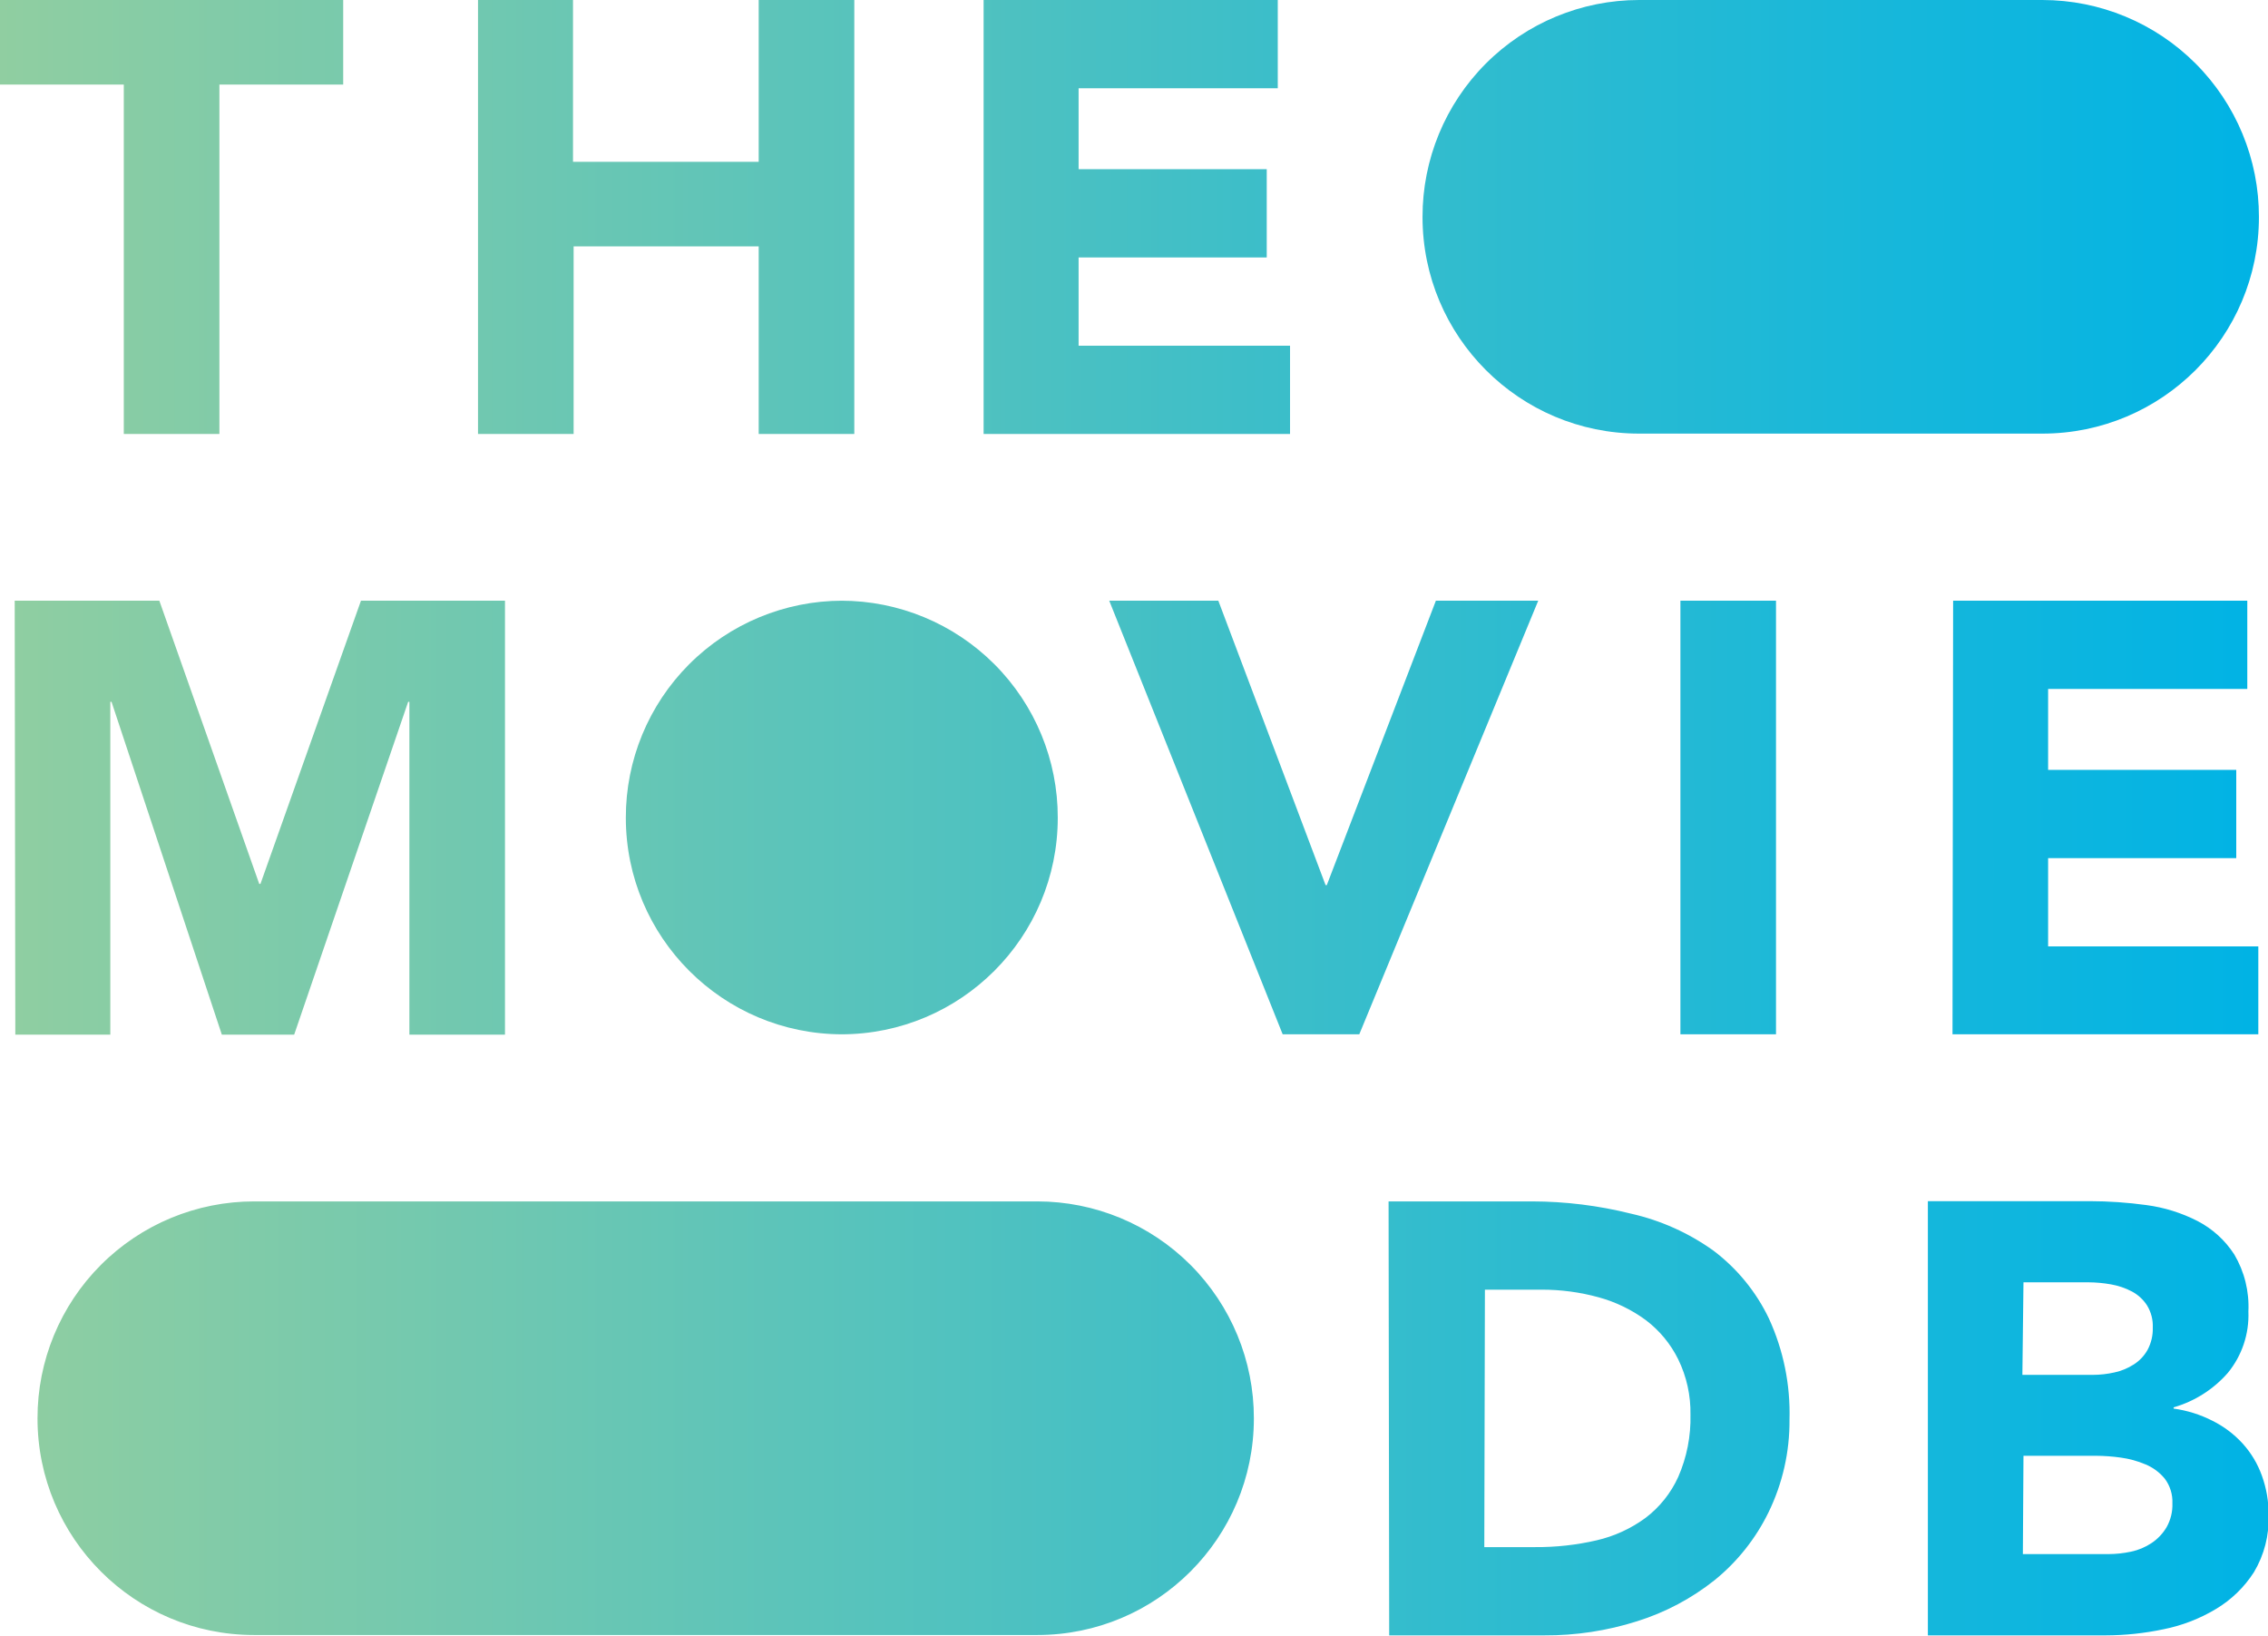
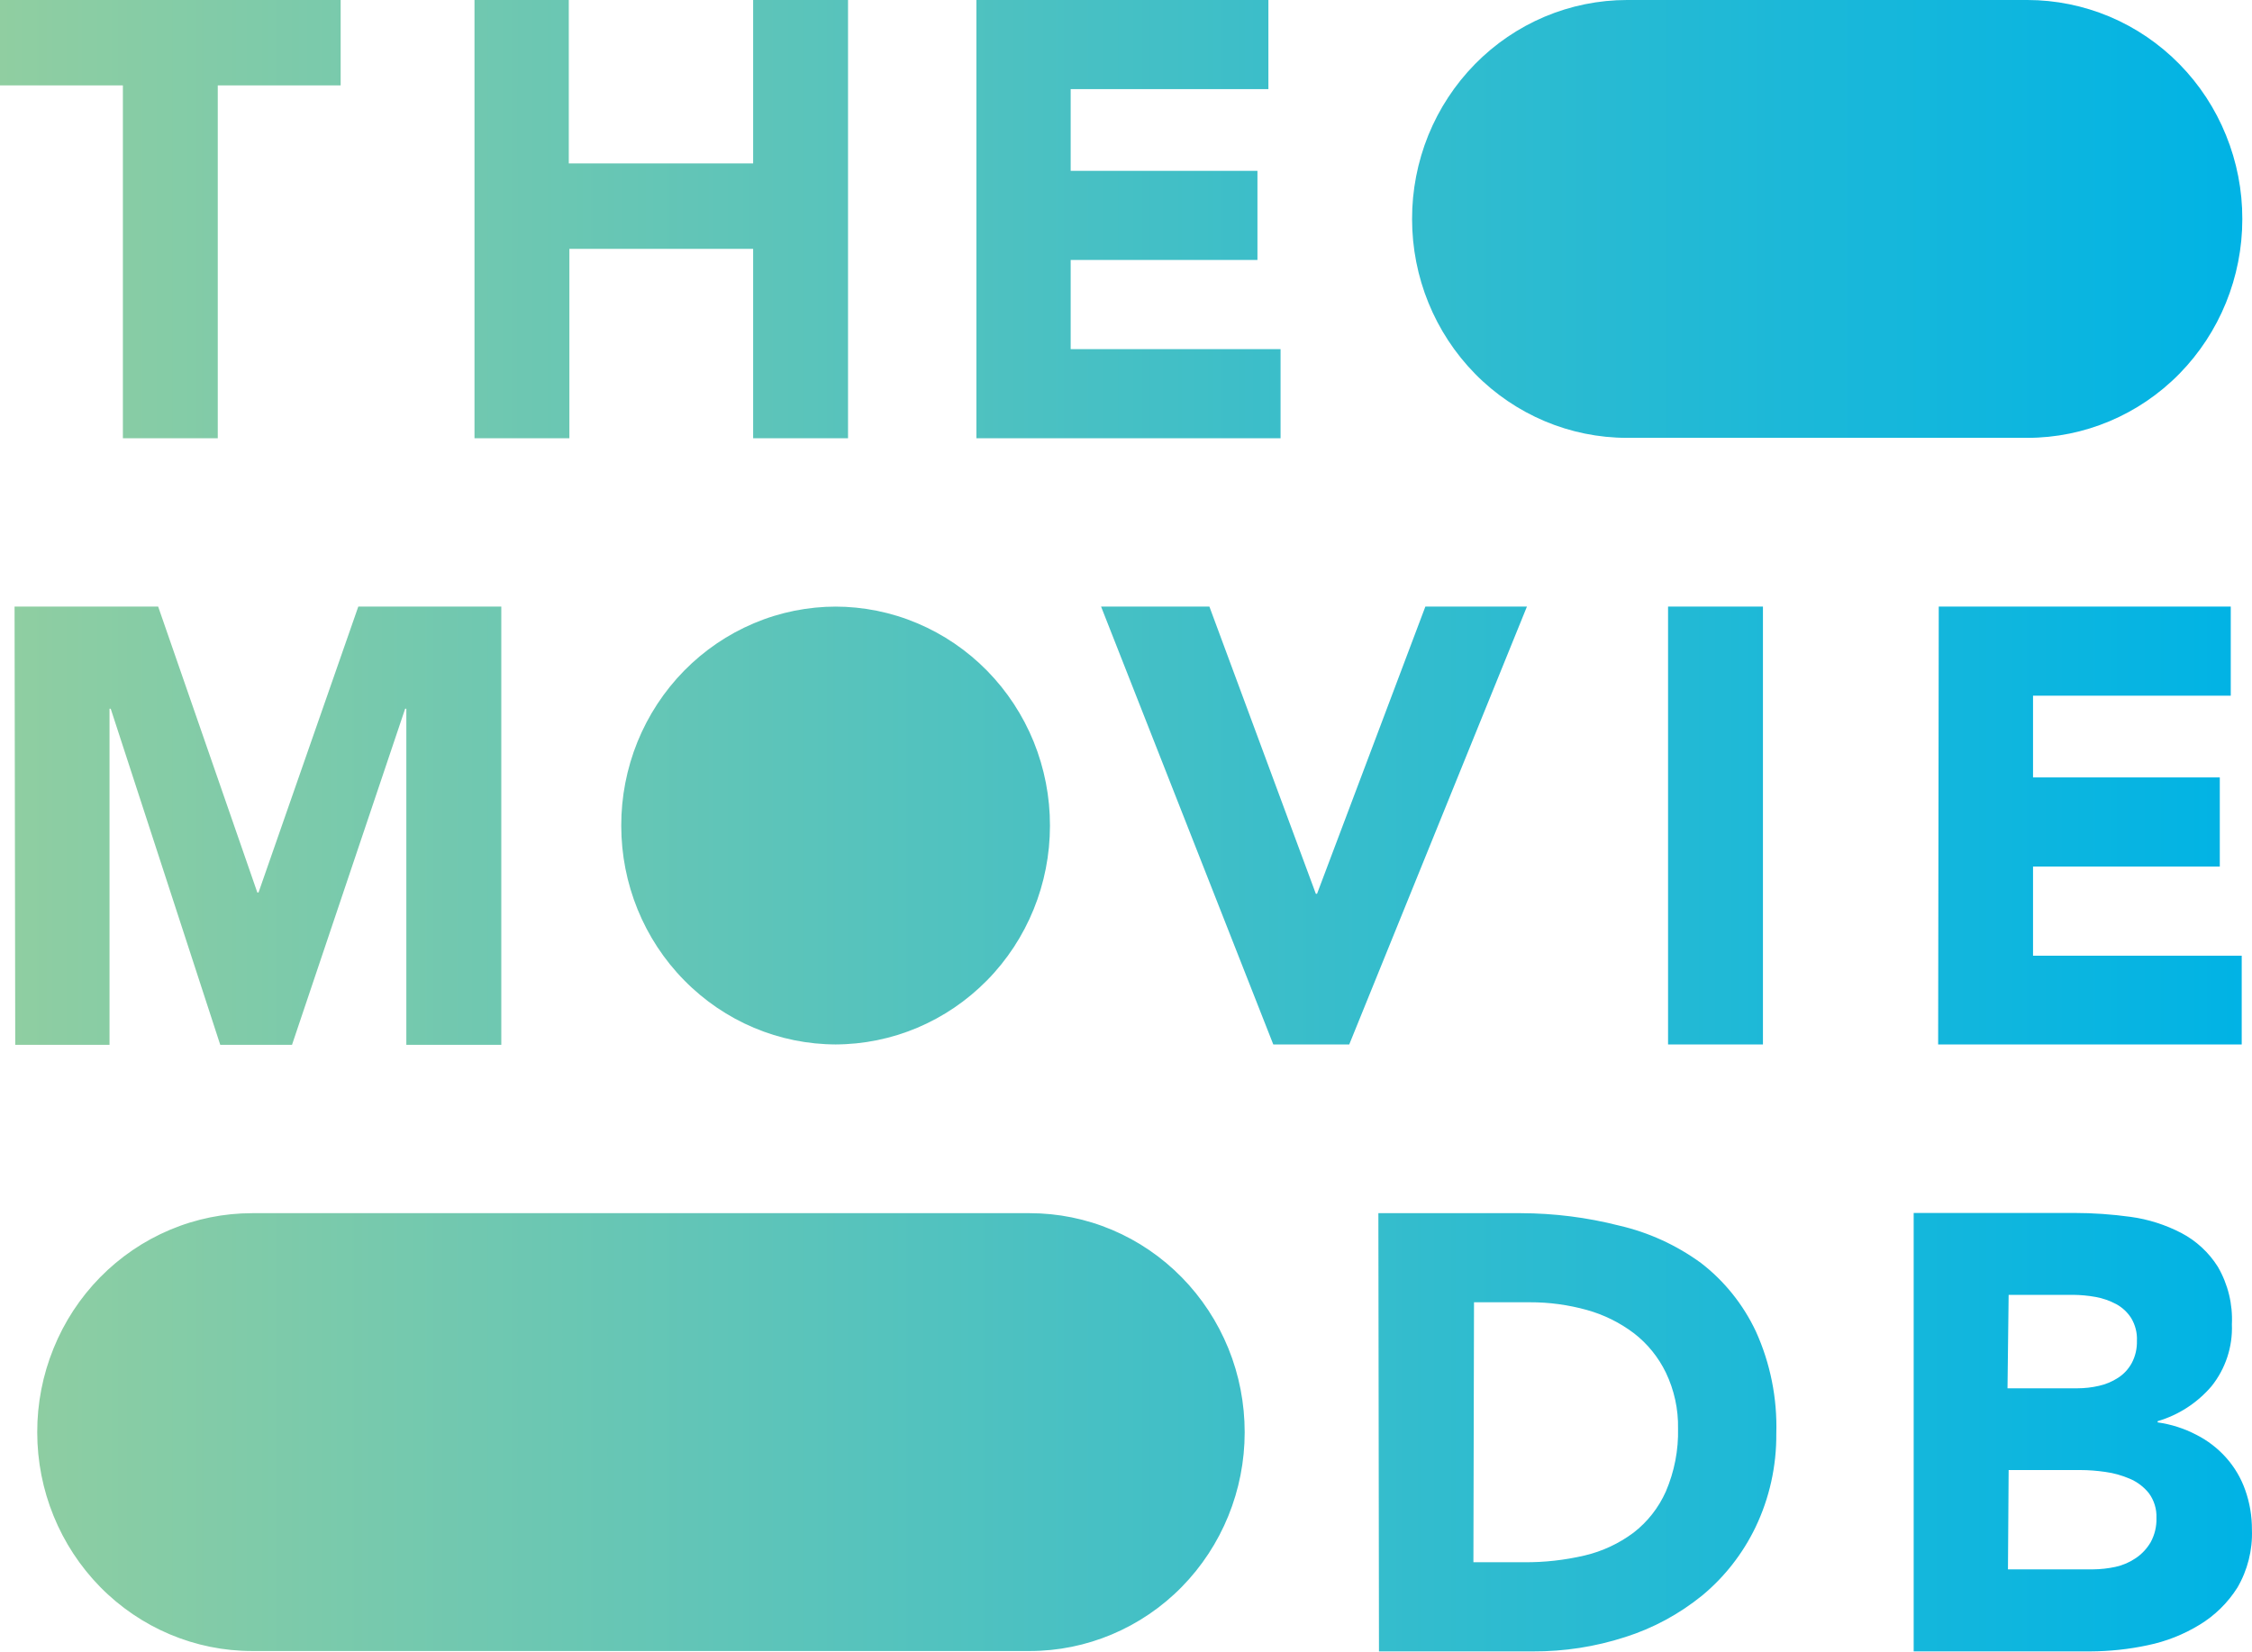
- <svg xmlns="http://www.w3.org/2000/svg" viewBox="0 0 185.04 133.4">
+ <svg xmlns="http://www.w3.org/2000/svg" width="30" height="22" viewBox="0 0 30 22" fill="none">
+   <path d="M8.276 11C8.275 10.617 8.349 10.237 8.492 9.883C8.636 9.529 8.847 9.207 9.113 8.936C9.379 8.665 9.695 8.45 10.043 8.303C10.39 8.156 10.763 8.081 11.14 8.081H11.123C11.5 8.081 11.873 8.156 12.22 8.303C12.568 8.45 12.884 8.665 13.15 8.936C13.416 9.207 13.627 9.529 13.771 9.883C13.914 10.237 13.988 10.617 13.987 11V11C13.987 11.773 13.686 12.514 13.149 13.06C12.611 13.607 11.883 13.914 11.123 13.914H11.14C10.38 13.914 9.652 13.607 9.115 13.06C8.577 12.514 8.276 11.773 8.276 11ZM21.675 5.833H27.007C27.767 5.833 28.495 5.526 29.032 4.98C29.569 4.433 29.871 3.692 29.871 2.919V2.919C29.872 2.536 29.798 2.156 29.654 1.802C29.511 1.448 29.3 1.126 29.034 0.855C28.768 0.584 28.452 0.369 28.104 0.222C27.756 0.076 27.384 -5.5214e-07 27.007 0L21.675 0C21.298 -5.5214e-07 20.925 0.076 20.578 0.222C20.23 0.369 19.914 0.584 19.648 0.855C19.382 1.126 19.171 1.448 19.027 1.802C18.884 2.156 18.81 2.536 18.811 2.919V2.919C18.811 3.692 19.113 4.433 19.65 4.98C20.187 5.526 20.915 5.833 21.675 5.833V5.833ZM3.36 21.995H13.717C14.476 21.995 15.205 21.688 15.742 21.142C16.279 20.595 16.581 19.854 16.581 19.081V19.081C16.581 18.698 16.508 18.318 16.364 17.964C16.22 17.61 16.009 17.288 15.743 17.017C15.477 16.746 15.162 16.531 14.814 16.384C14.466 16.237 14.093 16.162 13.717 16.162H3.36C2.983 16.162 2.611 16.237 2.263 16.384C1.915 16.531 1.599 16.746 1.333 17.017C1.067 17.288 0.856 17.61 0.713 17.964C0.569 18.318 0.495 18.698 0.496 19.081V19.081C0.496 19.854 0.798 20.595 1.335 21.142C1.872 21.688 2.6 21.995 3.36 21.995V21.995ZM16.962 13.914H17.974L20.341 8.081H18.988L17.545 11.907H17.529L16.111 8.081H14.668L16.962 13.914ZM22.221 13.914H23.485V8.081H22.221V13.914ZM25.819 13.914H29.863V12.732H27.083V11.544H29.571V10.357H27.083V9.268H29.717V8.081H25.827L25.819 13.914ZM1.637 5.838H2.901V1.138H4.538V0H0V1.138H1.637V5.838ZM6.321 5.838H7.585V3.315H10.033V5.838H11.297V0H10.033V2.177H7.577V0H6.321V5.838ZM13.007 5.838H17.059V4.651H14.263V3.463H16.751V2.276H14.263V1.187H16.897V0H13.007V5.838ZM0.203 13.919H1.459V9.442H1.475L2.934 13.919H3.89L5.397 9.442H5.413V13.919H6.678V8.081H4.773L3.444 11.89H3.428L2.107 8.081H0.194L0.203 13.919ZM18.37 22H20.422C20.837 22.002 21.251 21.938 21.647 21.81C22.021 21.692 22.37 21.503 22.676 21.255C22.974 21.008 23.216 20.698 23.385 20.348C23.572 19.959 23.667 19.53 23.663 19.097C23.677 18.629 23.584 18.163 23.391 17.737C23.222 17.378 22.971 17.065 22.659 16.825C22.331 16.586 21.96 16.417 21.568 16.327C21.14 16.218 20.701 16.163 20.26 16.162H18.362L18.37 22ZM19.636 17.349H20.381C20.637 17.348 20.892 17.383 21.138 17.451C21.365 17.514 21.578 17.619 21.767 17.762C21.947 17.901 22.092 18.08 22.192 18.286C22.303 18.518 22.359 18.773 22.354 19.031C22.361 19.319 22.305 19.605 22.192 19.869C22.095 20.087 21.946 20.276 21.759 20.42C21.565 20.564 21.345 20.667 21.111 20.722C20.845 20.784 20.573 20.815 20.3 20.812H19.628L19.636 17.349ZM25.493 22H27.843C28.101 21.999 28.358 21.972 28.61 21.918C28.854 21.868 29.088 21.776 29.302 21.645C29.505 21.522 29.677 21.353 29.805 21.151C29.941 20.918 30.009 20.65 29.999 20.379C30 20.199 29.97 20.02 29.91 19.851C29.854 19.691 29.767 19.544 29.655 19.419C29.543 19.293 29.408 19.19 29.258 19.114C29.097 19.03 28.923 18.974 28.743 18.949V18.933C29.021 18.851 29.271 18.69 29.461 18.467C29.647 18.235 29.744 17.942 29.732 17.643C29.745 17.374 29.68 17.108 29.545 16.876C29.425 16.685 29.257 16.53 29.059 16.426C28.847 16.316 28.619 16.243 28.383 16.211C28.134 16.177 27.884 16.159 27.633 16.159H25.493V22ZM26.758 17.25H27.616C27.717 17.251 27.817 17.26 27.916 17.278C28.013 17.295 28.105 17.328 28.192 17.374C28.273 17.418 28.341 17.482 28.391 17.56C28.445 17.651 28.472 17.755 28.467 17.86C28.47 17.964 28.447 18.066 28.399 18.157C28.355 18.238 28.293 18.306 28.216 18.355C28.138 18.406 28.052 18.442 27.962 18.462C27.867 18.484 27.77 18.495 27.673 18.495H26.743L26.758 17.25ZM26.758 19.584H27.714C27.825 19.584 27.936 19.593 28.046 19.609C28.158 19.624 28.267 19.655 28.37 19.699C28.47 19.741 28.558 19.807 28.626 19.892C28.696 19.987 28.732 20.104 28.727 20.222C28.731 20.334 28.704 20.446 28.651 20.544C28.601 20.63 28.533 20.703 28.451 20.758C28.369 20.814 28.277 20.853 28.181 20.874C28.083 20.895 27.984 20.906 27.884 20.907H26.749L26.758 19.584Z" fill="url(#paint0_linear_1_3)" />
  <defs>
-     <style>.cls-1{fill:url(#linear-gradient);}</style>
-     <linearGradient id="linear-gradient" y1="66.7" x2="185.04" y2="66.7" gradientUnits="userSpaceOnUse">
-       <stop offset="0" stop-color="#90cea1" />
-       <stop offset="0.56" stop-color="#3cbec9" />
-       <stop offset="1" stop-color="#00b3e5" />
+     <linearGradient id="paint0_linear_1_3" x1="0" y1="11" x2="29.991" y2="11" gradientUnits="userSpaceOnUse">
+       <stop stop-color="#90CEA1" />
+       <stop offset="0.56" stop-color="#3CBEC9" />
+       <stop offset="1" stop-color="#00B3E5" />
    </linearGradient>
  </defs>
-   <g id="Layer_2" data-name="Layer 2">
-     <g id="Layer_1-2" data-name="Layer 1">
-       <path class="cls-1" d="M51.06,66.7h0A17.67,17.67,0,0,1,68.73,49h-.1A17.67,17.67,0,0,1,86.3,66.7h0A17.67,17.67,0,0,1,68.63,84.37h.1A17.67,17.67,0,0,1,51.06,66.7Zm82.67-31.33h32.9A17.67,17.67,0,0,0,184.3,17.7h0A17.67,17.67,0,0,0,166.63,0h-32.9A17.67,17.67,0,0,0,116.06,17.7h0A17.67,17.67,0,0,0,133.73,35.37Zm-113,98h63.9A17.67,17.67,0,0,0,102.3,115.7h0A17.67,17.67,0,0,0,84.63,98H20.73A17.67,17.67,0,0,0,3.06,115.7h0A17.67,17.67,0,0,0,20.73,133.37Zm83.92-49h6.25L125.5,49h-8.35l-8.9,23.2h-.1L99.4,49H90.5Zm32.45,0h7.8V49h-7.8Zm22.2,0h24.95V77.2H167.1V70h15.35V62.8H167.1V56.2h16.25V49h-24ZM10.1,35.4h7.8V6.9H28V0H0V6.9H10.1ZM39,35.4h7.8V20.1H61.9V35.4h7.8V0H61.9V13.2H46.75V0H39Zm41.25,0h25V28.2H88V21h15.35V13.8H88V7.2h16.25V0h-24Zm-79,49H9V57.25h.1l9,27.15H24l9.3-27.15h.1V84.4h7.8V49H29.45l-8.2,23.1h-.1L13,49H1.2Zm112.09,49H126a24.59,24.59,0,0,0,7.56-1.15,19.52,19.52,0,0,0,6.35-3.37,16.37,16.37,0,0,0,4.37-5.5A16.91,16.91,0,0,0,146,115.8a18.5,18.5,0,0,0-1.68-8.25,15.1,15.1,0,0,0-4.52-5.53A18.55,18.55,0,0,0,133.07,99,33.54,33.54,0,0,0,125,98H113.29Zm7.81-28.2h4.6a17.43,17.43,0,0,1,4.67.62,11.68,11.68,0,0,1,3.88,1.88,9,9,0,0,1,2.62,3.18,9.87,9.87,0,0,1,1,4.52,11.92,11.92,0,0,1-1,5.08,8.69,8.69,0,0,1-2.67,3.34,10.87,10.87,0,0,1-4,1.83,21.57,21.57,0,0,1-5,.55H121.1Zm36.14,28.2h14.5a23.11,23.11,0,0,0,4.73-.5,13.38,13.38,0,0,0,4.27-1.65,9.42,9.42,0,0,0,3.1-3,8.52,8.52,0,0,0,1.2-4.68,9.16,9.16,0,0,0-.55-3.2,7.79,7.79,0,0,0-1.57-2.62,8.38,8.38,0,0,0-2.45-1.85,10,10,0,0,0-3.18-1v-.1a9.28,9.28,0,0,0,4.43-2.82,7.42,7.42,0,0,0,1.67-5,8.34,8.34,0,0,0-1.15-4.65,7.88,7.88,0,0,0-3-2.73,12.9,12.9,0,0,0-4.17-1.3,34.42,34.42,0,0,0-4.63-.32h-13.2Zm7.8-28.8h5.3a10.79,10.79,0,0,1,1.85.17,5.77,5.77,0,0,1,1.7.58,3.33,3.33,0,0,1,1.23,1.13,3.22,3.22,0,0,1,.47,1.82,3.63,3.63,0,0,1-.42,1.8,3.34,3.34,0,0,1-1.13,1.2,4.78,4.78,0,0,1-1.57.65,8.16,8.16,0,0,1-1.78.2H165Zm0,14.15h5.9a15.12,15.12,0,0,1,2.05.15,7.83,7.83,0,0,1,2,.55,4,4,0,0,1,1.58,1.17,3.13,3.13,0,0,1,.62,2,3.71,3.71,0,0,1-.47,1.95,4,4,0,0,1-1.23,1.3,4.78,4.78,0,0,1-1.67.7,8.91,8.91,0,0,1-1.83.2h-7Z" />
-     </g>
-   </g>
</svg>
